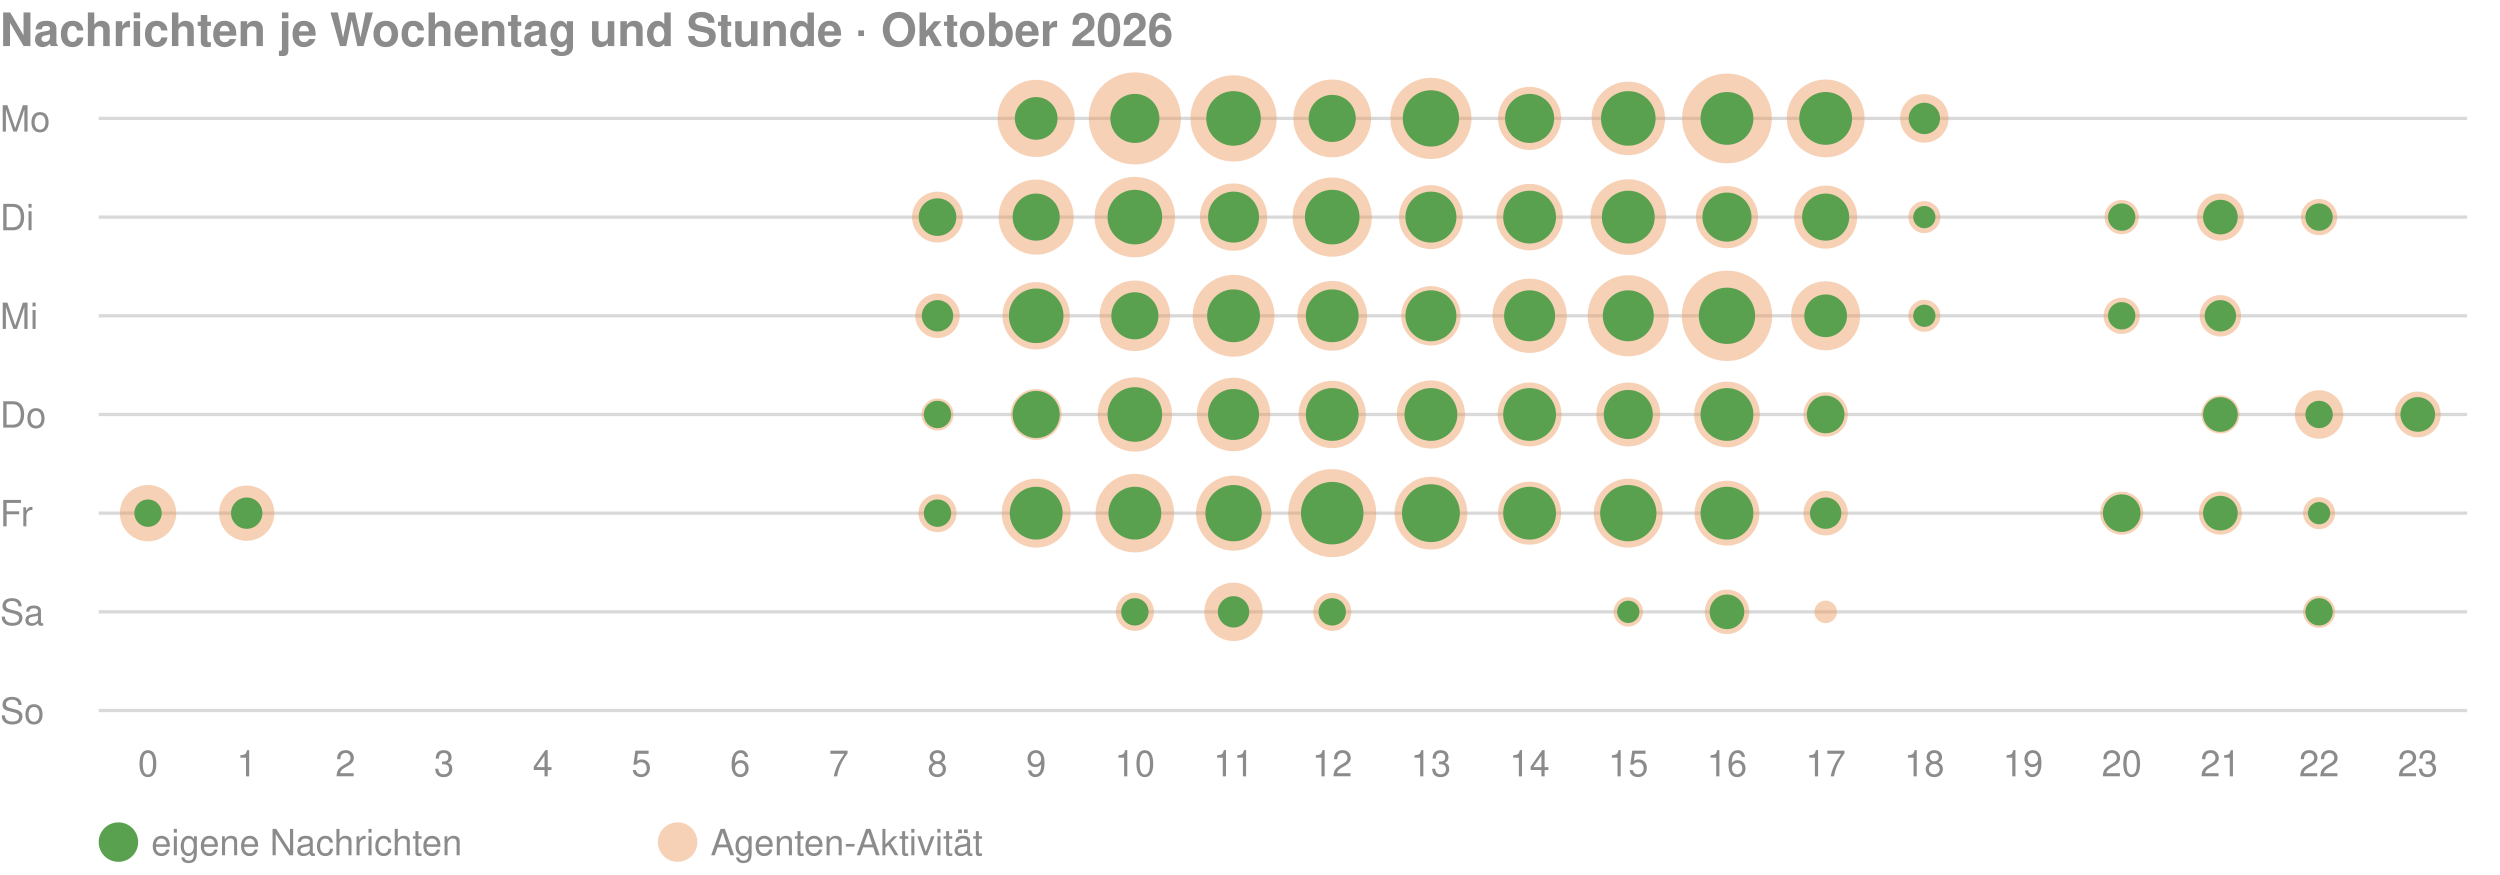
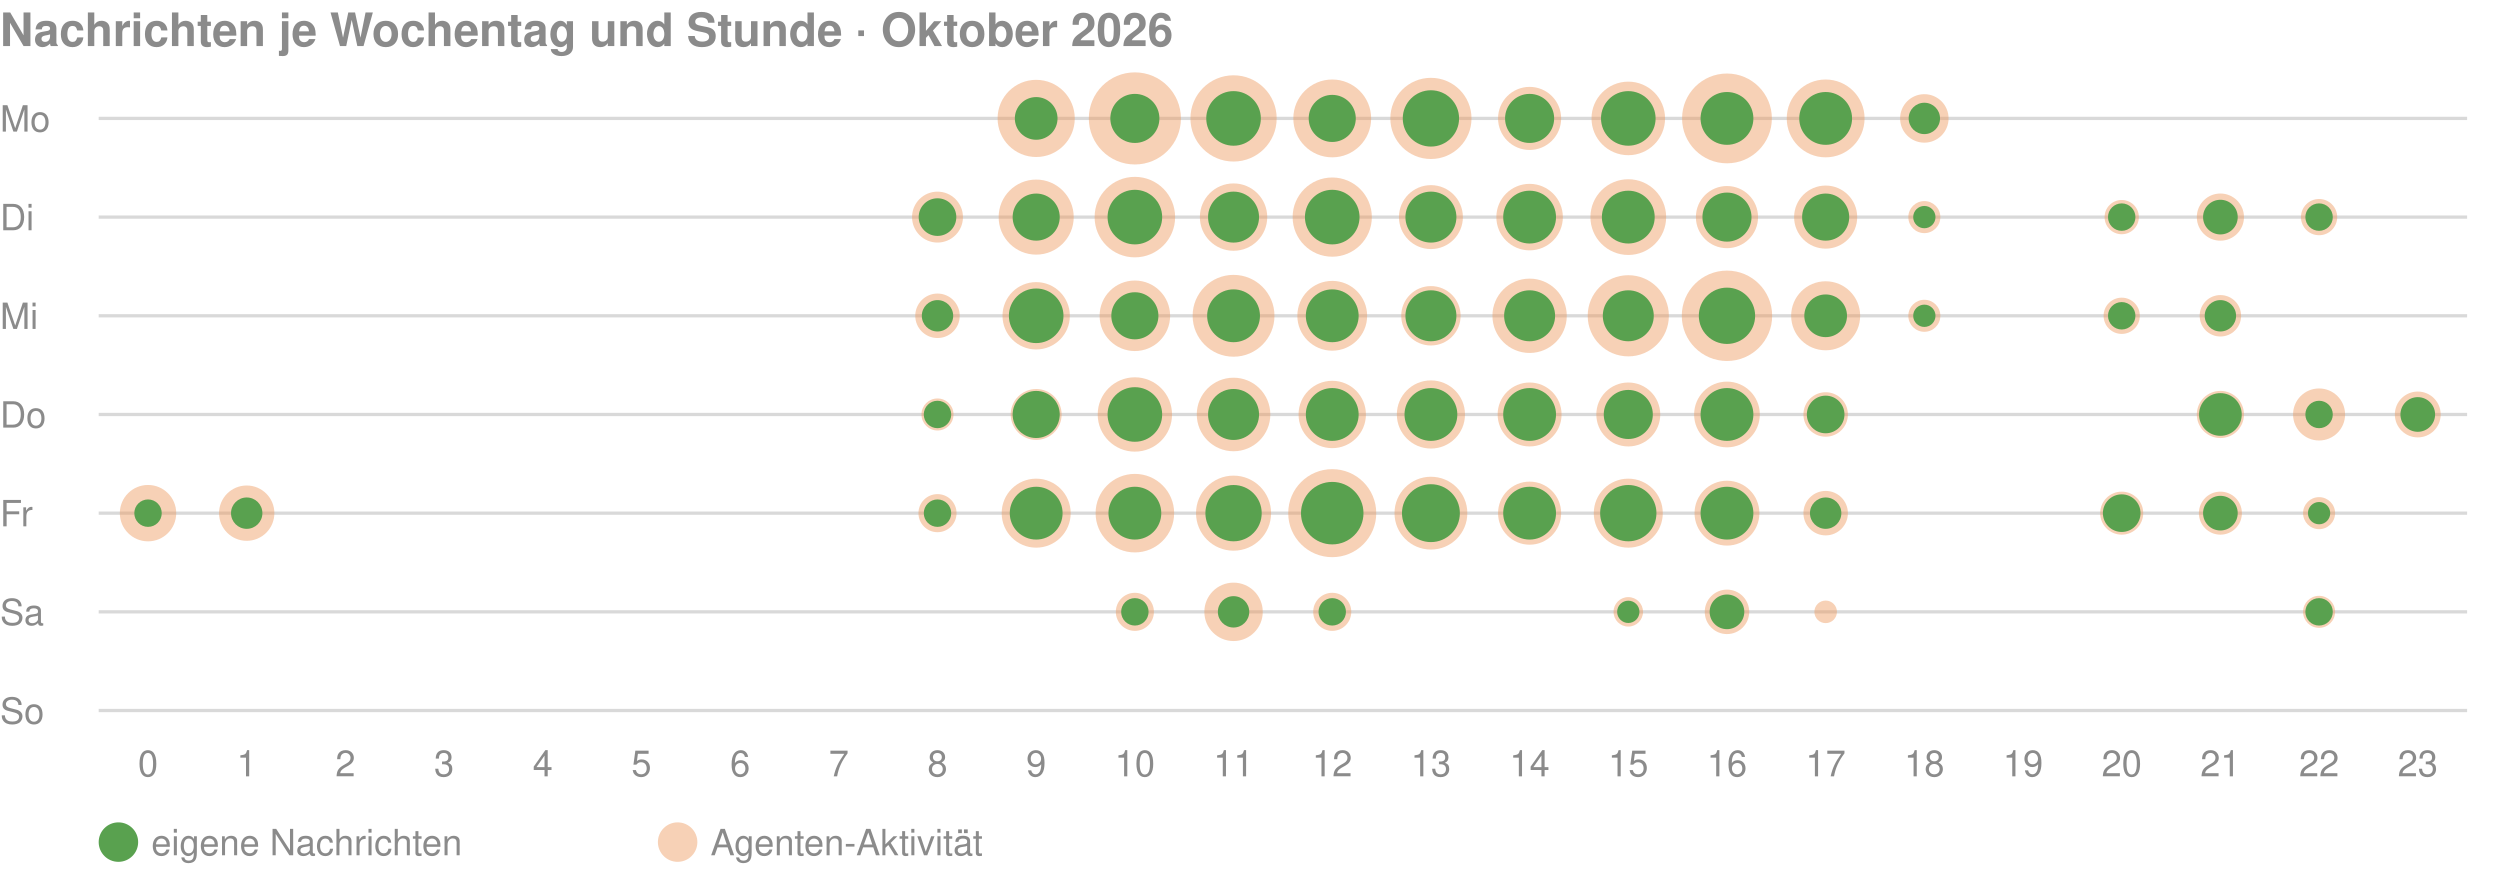
<svg xmlns="http://www.w3.org/2000/svg" width="760" height="266" viewBox="0 0 760 266" font-family="-apple-system, 'Segoe UI', Helvetica, Arial, sans-serif">
  <text x="0" y="14" font-size="14" font-weight="600" fill="#8b8b8b">Nachrichten je Wochentag und Stunde · Oktober 2026</text>
  <text x="0" y="40" font-size="11" fill="#8b8b8b">Mo</text>
  <line x1="30" y1="36" x2="750" y2="36" stroke="#7f7f7f" stroke-width="1" stroke-opacity="0.3" />
  <circle cx="315" cy="36" r="11.73" fill="#ee9a5f" fill-opacity="0.45" />
  <circle cx="315" cy="36" r="6.49" fill="#59a14f" />
  <circle cx="345" cy="36" r="14" fill="#ee9a5f" fill-opacity="0.45" />
  <circle cx="345" cy="36" r="7.46" fill="#59a14f" />
  <circle cx="375" cy="36" r="13.11" fill="#ee9a5f" fill-opacity="0.45" />
  <circle cx="375" cy="36" r="8.3" fill="#59a14f" />
  <circle cx="405" cy="36" r="11.83" fill="#ee9a5f" fill-opacity="0.45" />
  <circle cx="405" cy="36" r="7.16" fill="#59a14f" />
  <circle cx="435" cy="36" r="12.34" fill="#ee9a5f" fill-opacity="0.45" />
  <circle cx="435" cy="36" r="8.56" fill="#59a14f" />
  <circle cx="465" cy="36" r="9.59" fill="#ee9a5f" fill-opacity="0.45" />
  <circle cx="465" cy="36" r="7.46" fill="#59a14f" />
  <circle cx="495" cy="36" r="11.18" fill="#ee9a5f" fill-opacity="0.45" />
  <circle cx="495" cy="36" r="8.3" fill="#59a14f" />
  <circle cx="525" cy="36" r="13.65" fill="#ee9a5f" fill-opacity="0.45" />
  <circle cx="525" cy="36" r="8.03" fill="#59a14f" />
  <circle cx="555" cy="36" r="11.83" fill="#ee9a5f" fill-opacity="0.45" />
  <circle cx="555" cy="36" r="8.03" fill="#59a14f" />
  <circle cx="585" cy="36" r="7.37" fill="#ee9a5f" fill-opacity="0.45" />
  <circle cx="585" cy="36" r="4.77" fill="#59a14f" />
  <text x="0" y="70" font-size="11" fill="#8b8b8b">Di</text>
  <line x1="30" y1="66" x2="750" y2="66" stroke="#7f7f7f" stroke-width="1" stroke-opacity="0.3" />
  <circle cx="285" cy="66" r="7.74" fill="#ee9a5f" fill-opacity="0.45" />
  <circle cx="285" cy="66" r="5.72" fill="#59a14f" />
  <circle cx="315" cy="66" r="11.41" fill="#ee9a5f" fill-opacity="0.45" />
  <circle cx="315" cy="66" r="7.16" fill="#59a14f" />
  <circle cx="345" cy="66" r="12.24" fill="#ee9a5f" fill-opacity="0.45" />
  <circle cx="345" cy="66" r="8.3" fill="#59a14f" />
  <circle cx="375" cy="66" r="10.24" fill="#ee9a5f" fill-opacity="0.45" />
  <circle cx="375" cy="66" r="7.75" fill="#59a14f" />
  <circle cx="405" cy="66" r="12.04" fill="#ee9a5f" fill-opacity="0.45" />
  <circle cx="405" cy="66" r="8.3" fill="#59a14f" />
  <circle cx="435" cy="66" r="9.72" fill="#ee9a5f" fill-opacity="0.45" />
  <circle cx="435" cy="66" r="7.75" fill="#59a14f" />
  <circle cx="465" cy="66" r="10.11" fill="#ee9a5f" fill-opacity="0.45" />
  <circle cx="465" cy="66" r="8.03" fill="#59a14f" />
  <circle cx="495" cy="66" r="11.51" fill="#ee9a5f" fill-opacity="0.45" />
  <circle cx="495" cy="66" r="8.03" fill="#59a14f" />
  <circle cx="525" cy="66" r="9.45" fill="#ee9a5f" fill-opacity="0.45" />
  <circle cx="525" cy="66" r="7.46" fill="#59a14f" />
  <circle cx="555" cy="66" r="9.59" fill="#ee9a5f" fill-opacity="0.45" />
  <circle cx="555" cy="66" r="7.16" fill="#59a14f" />
  <circle cx="585" cy="66" r="4.87" fill="#ee9a5f" fill-opacity="0.45" />
  <circle cx="585" cy="66" r="3.39" fill="#59a14f" />
  <circle cx="645" cy="66" r="5.21" fill="#ee9a5f" fill-opacity="0.45" />
  <circle cx="645" cy="66" r="4.17" fill="#59a14f" />
  <circle cx="675" cy="66" r="7.17" fill="#ee9a5f" fill-opacity="0.45" />
  <circle cx="675" cy="66" r="5.27" fill="#59a14f" />
  <circle cx="705" cy="66" r="5.51" fill="#ee9a5f" fill-opacity="0.45" />
  <circle cx="705" cy="66" r="4.17" fill="#59a14f" />
  <text x="0" y="100" font-size="11" fill="#8b8b8b">Mi</text>
  <line x1="30" y1="96" x2="750" y2="96" stroke="#7f7f7f" stroke-width="1" stroke-opacity="0.3" />
  <circle cx="285" cy="96" r="6.76" fill="#ee9a5f" fill-opacity="0.45" />
  <circle cx="285" cy="96" r="4.77" fill="#59a14f" />
  <circle cx="315" cy="96" r="10.24" fill="#ee9a5f" fill-opacity="0.45" />
  <circle cx="315" cy="96" r="8.3" fill="#59a14f" />
  <circle cx="345" cy="96" r="10.72" fill="#ee9a5f" fill-opacity="0.45" />
  <circle cx="345" cy="96" r="7.16" fill="#59a14f" />
  <circle cx="375" cy="96" r="12.44" fill="#ee9a5f" fill-opacity="0.45" />
  <circle cx="375" cy="96" r="8.03" fill="#59a14f" />
  <circle cx="405" cy="96" r="10.61" fill="#ee9a5f" fill-opacity="0.45" />
  <circle cx="405" cy="96" r="8.03" fill="#59a14f" />
  <circle cx="435" cy="96" r="9.03" fill="#ee9a5f" fill-opacity="0.45" />
  <circle cx="435" cy="96" r="7.75" fill="#59a14f" />
  <circle cx="465" cy="96" r="11.3" fill="#ee9a5f" fill-opacity="0.45" />
  <circle cx="465" cy="96" r="7.75" fill="#59a14f" />
  <circle cx="495" cy="96" r="12.34" fill="#ee9a5f" fill-opacity="0.45" />
  <circle cx="495" cy="96" r="7.75" fill="#59a14f" />
  <circle cx="525" cy="96" r="13.74" fill="#ee9a5f" fill-opacity="0.45" />
  <circle cx="525" cy="96" r="8.56" fill="#59a14f" />
  <circle cx="555" cy="96" r="10.49" fill="#ee9a5f" fill-opacity="0.45" />
  <circle cx="555" cy="96" r="6.49" fill="#59a14f" />
  <circle cx="585" cy="96" r="4.87" fill="#ee9a5f" fill-opacity="0.45" />
  <circle cx="585" cy="96" r="3.39" fill="#59a14f" />
  <circle cx="645" cy="96" r="5.51" fill="#ee9a5f" fill-opacity="0.45" />
  <circle cx="645" cy="96" r="4.17" fill="#59a14f" />
  <circle cx="675" cy="96" r="6.3" fill="#ee9a5f" fill-opacity="0.45" />
  <circle cx="675" cy="96" r="4.77" fill="#59a14f" />
  <text x="0" y="130" font-size="11" fill="#8b8b8b">Do</text>
  <line x1="30" y1="126" x2="750" y2="126" stroke="#7f7f7f" stroke-width="1" stroke-opacity="0.3" />
  <circle cx="285" cy="126" r="4.87" fill="#ee9a5f" fill-opacity="0.45" />
  <circle cx="285" cy="126" r="4.17" fill="#59a14f" />
  <circle cx="315" cy="126" r="7.74" fill="#ee9a5f" fill-opacity="0.45" />
  <circle cx="315" cy="126" r="7.16" fill="#59a14f" />
  <circle cx="345" cy="126" r="11.3" fill="#ee9a5f" fill-opacity="0.45" />
  <circle cx="345" cy="126" r="8.3" fill="#59a14f" />
  <circle cx="375" cy="126" r="11.18" fill="#ee9a5f" fill-opacity="0.45" />
  <circle cx="375" cy="126" r="7.75" fill="#59a14f" />
  <circle cx="405" cy="126" r="10.24" fill="#ee9a5f" fill-opacity="0.45" />
  <circle cx="405" cy="126" r="8.03" fill="#59a14f" />
  <circle cx="435" cy="126" r="10.36" fill="#ee9a5f" fill-opacity="0.45" />
  <circle cx="435" cy="126" r="8.03" fill="#59a14f" />
  <circle cx="465" cy="126" r="9.72" fill="#ee9a5f" fill-opacity="0.45" />
  <circle cx="465" cy="126" r="8.03" fill="#59a14f" />
  <circle cx="495" cy="126" r="9.72" fill="#ee9a5f" fill-opacity="0.45" />
  <circle cx="495" cy="126" r="7.46" fill="#59a14f" />
  <circle cx="525" cy="126" r="9.99" fill="#ee9a5f" fill-opacity="0.45" />
  <circle cx="525" cy="126" r="8.03" fill="#59a14f" />
  <circle cx="555" cy="126" r="6.76" fill="#ee9a5f" fill-opacity="0.45" />
  <circle cx="555" cy="126" r="5.72" fill="#59a14f" />
-   <circle cx="675" cy="126" r="5.79" fill="#ee9a5f" fill-opacity="0.45" />
-   <circle cx="675" cy="126" r="5.27" fill="#59a14f" />
-   <circle cx="705" cy="126" r="7.37" fill="#ee9a5f" fill-opacity="0.45" />
+   <circle cx="675" cy="126" r="7.17" fill="#ee9a5f" fill-opacity="0.45" />
+   <circle cx="675" cy="126" r="6.49" fill="#59a14f" />
+   <circle cx="705" cy="126" r="7.91" fill="#ee9a5f" fill-opacity="0.45" />
  <circle cx="705" cy="126" r="4.17" fill="#59a14f" />
  <circle cx="735" cy="126" r="6.97" fill="#ee9a5f" fill-opacity="0.45" />
  <circle cx="735" cy="126" r="5.27" fill="#59a14f" />
  <text x="0" y="160" font-size="11" fill="#8b8b8b">Fr</text>
  <line x1="30" y1="156" x2="750" y2="156" stroke="#7f7f7f" stroke-width="1" stroke-opacity="0.3" />
  <circle cx="45" cy="156" r="8.57" fill="#ee9a5f" fill-opacity="0.45" />
  <circle cx="45" cy="156" r="4.17" fill="#59a14f" />
  <circle cx="75" cy="156" r="8.41" fill="#ee9a5f" fill-opacity="0.45" />
  <circle cx="75" cy="156" r="4.77" fill="#59a14f" />
  <circle cx="285" cy="156" r="5.79" fill="#ee9a5f" fill-opacity="0.45" />
  <circle cx="285" cy="156" r="4.17" fill="#59a14f" />
  <circle cx="315" cy="156" r="10.49" fill="#ee9a5f" fill-opacity="0.45" />
  <circle cx="315" cy="156" r="8.03" fill="#59a14f" />
  <circle cx="345" cy="156" r="11.94" fill="#ee9a5f" fill-opacity="0.45" />
  <circle cx="345" cy="156" r="8.03" fill="#59a14f" />
  <circle cx="375" cy="156" r="11.41" fill="#ee9a5f" fill-opacity="0.45" />
  <circle cx="375" cy="156" r="8.56" fill="#59a14f" />
  <circle cx="405" cy="156" r="13.38" fill="#ee9a5f" fill-opacity="0.45" />
  <circle cx="405" cy="156" r="9.5" fill="#59a14f" />
  <circle cx="435" cy="156" r="11.07" fill="#ee9a5f" fill-opacity="0.45" />
  <circle cx="435" cy="156" r="8.8" fill="#59a14f" />
  <circle cx="465" cy="156" r="9.59" fill="#ee9a5f" fill-opacity="0.45" />
  <circle cx="465" cy="156" r="8.03" fill="#59a14f" />
  <circle cx="495" cy="156" r="10.49" fill="#ee9a5f" fill-opacity="0.45" />
  <circle cx="495" cy="156" r="8.56" fill="#59a14f" />
  <circle cx="525" cy="156" r="9.86" fill="#ee9a5f" fill-opacity="0.45" />
  <circle cx="525" cy="156" r="8.03" fill="#59a14f" />
  <circle cx="555" cy="156" r="6.76" fill="#ee9a5f" fill-opacity="0.45" />
  <circle cx="555" cy="156" r="4.77" fill="#59a14f" />
  <circle cx="645" cy="156" r="6.54" fill="#ee9a5f" fill-opacity="0.45" />
  <circle cx="645" cy="156" r="5.72" fill="#59a14f" />
  <circle cx="675" cy="156" r="6.54" fill="#ee9a5f" fill-opacity="0.45" />
  <circle cx="675" cy="156" r="5.27" fill="#59a14f" />
  <circle cx="705" cy="156" r="4.87" fill="#ee9a5f" fill-opacity="0.45" />
  <circle cx="705" cy="156" r="3.39" fill="#59a14f" />
  <text x="0" y="190" font-size="11" fill="#8b8b8b">Sa</text>
  <line x1="30" y1="186" x2="750" y2="186" stroke="#7f7f7f" stroke-width="1" stroke-opacity="0.3" />
  <circle cx="345" cy="186" r="5.79" fill="#ee9a5f" fill-opacity="0.45" />
  <circle cx="345" cy="186" r="4.17" fill="#59a14f" />
  <circle cx="375" cy="186" r="8.88" fill="#ee9a5f" fill-opacity="0.45" />
  <circle cx="375" cy="186" r="4.77" fill="#59a14f" />
  <circle cx="405" cy="186" r="5.79" fill="#ee9a5f" fill-opacity="0.45" />
  <circle cx="405" cy="186" r="4.17" fill="#59a14f" />
  <circle cx="495" cy="186" r="4.48" fill="#ee9a5f" fill-opacity="0.45" />
  <circle cx="495" cy="186" r="3.39" fill="#59a14f" />
  <circle cx="525" cy="186" r="6.76" fill="#ee9a5f" fill-opacity="0.45" />
  <circle cx="525" cy="186" r="5.27" fill="#59a14f" />
  <circle cx="555" cy="186" r="3.43" fill="#ee9a5f" fill-opacity="0.45" />
  <circle cx="705" cy="186" r="4.87" fill="#ee9a5f" fill-opacity="0.45" />
  <circle cx="705" cy="186" r="4.17" fill="#59a14f" />
  <text x="0" y="220" font-size="11" fill="#8b8b8b">So</text>
  <line x1="30" y1="216" x2="750" y2="216" stroke="#7f7f7f" stroke-width="1" stroke-opacity="0.3" />
  <text x="45" y="236" font-size="11" text-anchor="middle" fill="#8b8b8b">0</text>
  <text x="75" y="236" font-size="11" text-anchor="middle" fill="#8b8b8b">1</text>
  <text x="105" y="236" font-size="11" text-anchor="middle" fill="#8b8b8b">2</text>
  <text x="135" y="236" font-size="11" text-anchor="middle" fill="#8b8b8b">3</text>
  <text x="165" y="236" font-size="11" text-anchor="middle" fill="#8b8b8b">4</text>
  <text x="195" y="236" font-size="11" text-anchor="middle" fill="#8b8b8b">5</text>
  <text x="225" y="236" font-size="11" text-anchor="middle" fill="#8b8b8b">6</text>
  <text x="255" y="236" font-size="11" text-anchor="middle" fill="#8b8b8b">7</text>
  <text x="285" y="236" font-size="11" text-anchor="middle" fill="#8b8b8b">8</text>
  <text x="315" y="236" font-size="11" text-anchor="middle" fill="#8b8b8b">9</text>
  <text x="345" y="236" font-size="11" text-anchor="middle" fill="#8b8b8b">10</text>
  <text x="375" y="236" font-size="11" text-anchor="middle" fill="#8b8b8b">11</text>
  <text x="405" y="236" font-size="11" text-anchor="middle" fill="#8b8b8b">12</text>
  <text x="435" y="236" font-size="11" text-anchor="middle" fill="#8b8b8b">13</text>
  <text x="465" y="236" font-size="11" text-anchor="middle" fill="#8b8b8b">14</text>
  <text x="495" y="236" font-size="11" text-anchor="middle" fill="#8b8b8b">15</text>
  <text x="525" y="236" font-size="11" text-anchor="middle" fill="#8b8b8b">16</text>
  <text x="555" y="236" font-size="11" text-anchor="middle" fill="#8b8b8b">17</text>
  <text x="585" y="236" font-size="11" text-anchor="middle" fill="#8b8b8b">18</text>
  <text x="615" y="236" font-size="11" text-anchor="middle" fill="#8b8b8b">19</text>
  <text x="645" y="236" font-size="11" text-anchor="middle" fill="#8b8b8b">20</text>
  <text x="675" y="236" font-size="11" text-anchor="middle" fill="#8b8b8b">21</text>
  <text x="705" y="236" font-size="11" text-anchor="middle" fill="#8b8b8b">22</text>
  <text x="735" y="236" font-size="11" text-anchor="middle" fill="#8b8b8b">23</text>
  <circle cx="36" cy="256" r="6" fill="#59a14f" />
  <text x="46" y="260" font-size="11" fill="#8b8b8b">eigene Nachrichten</text>
  <circle cx="206" cy="256" r="6" fill="#ee9a5f" fill-opacity="0.45" />
  <text x="216" y="260" font-size="11" fill="#8b8b8b">Agenten-Aktivität</text>
</svg>
